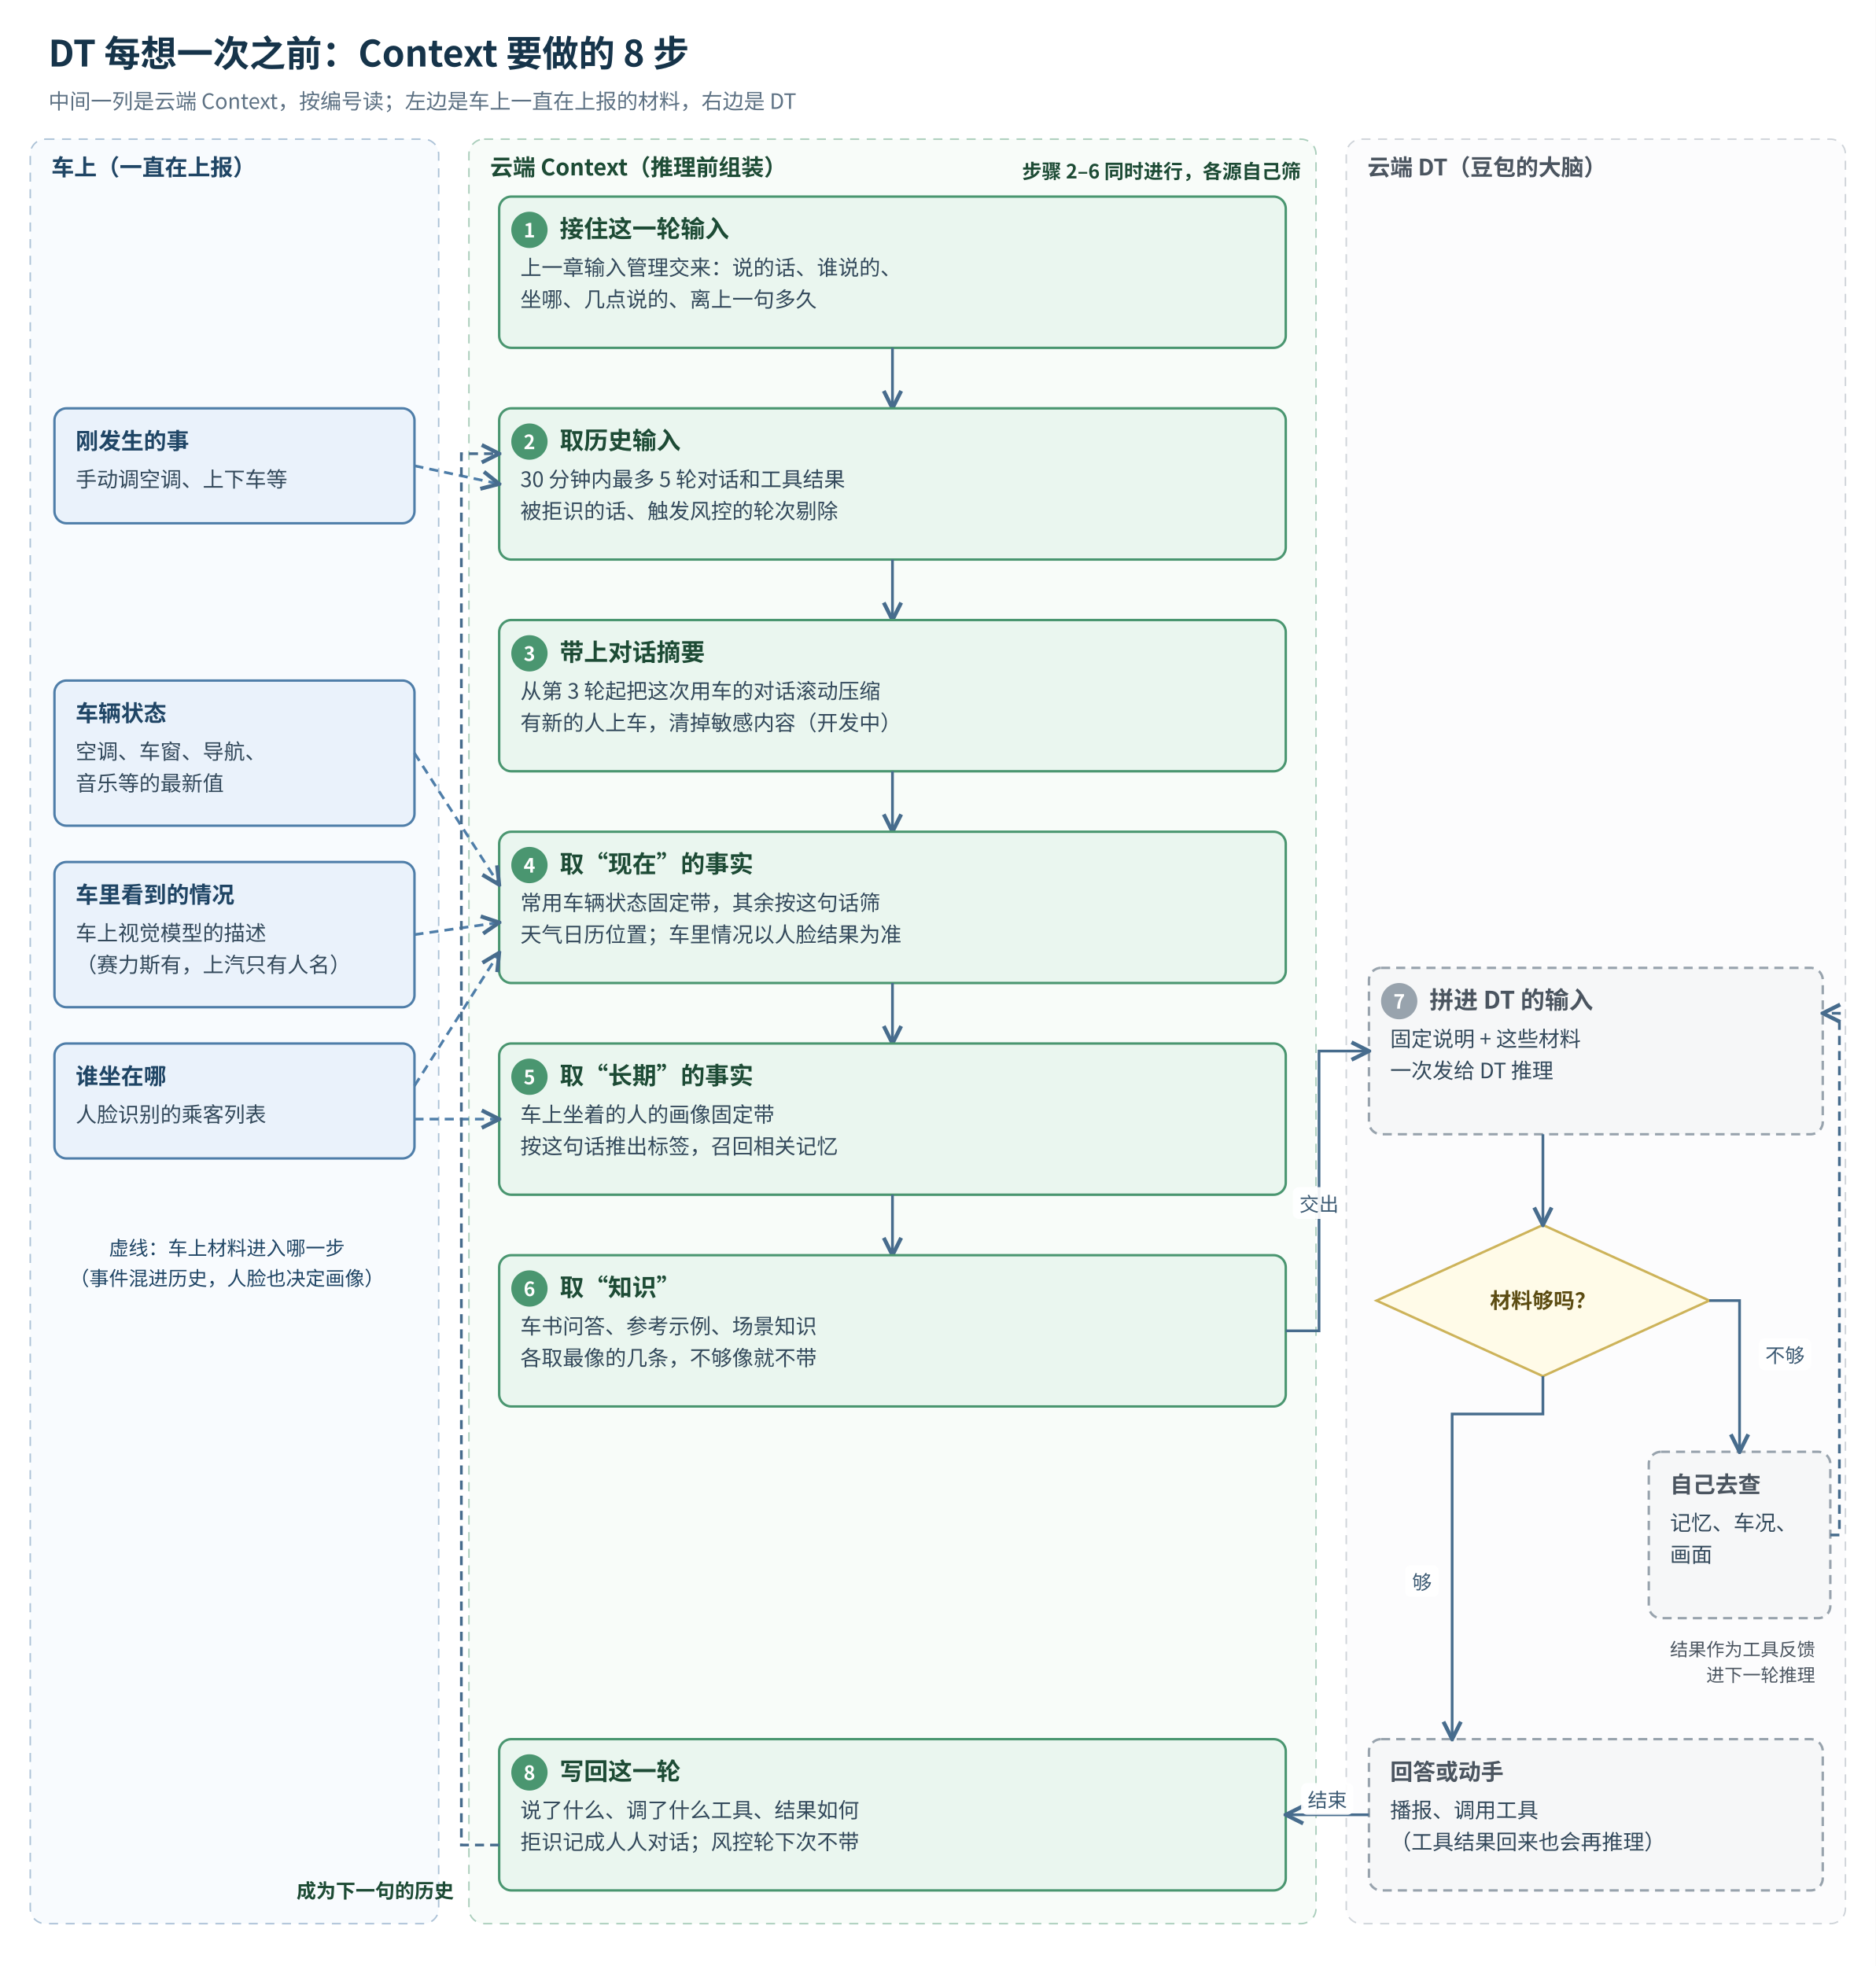
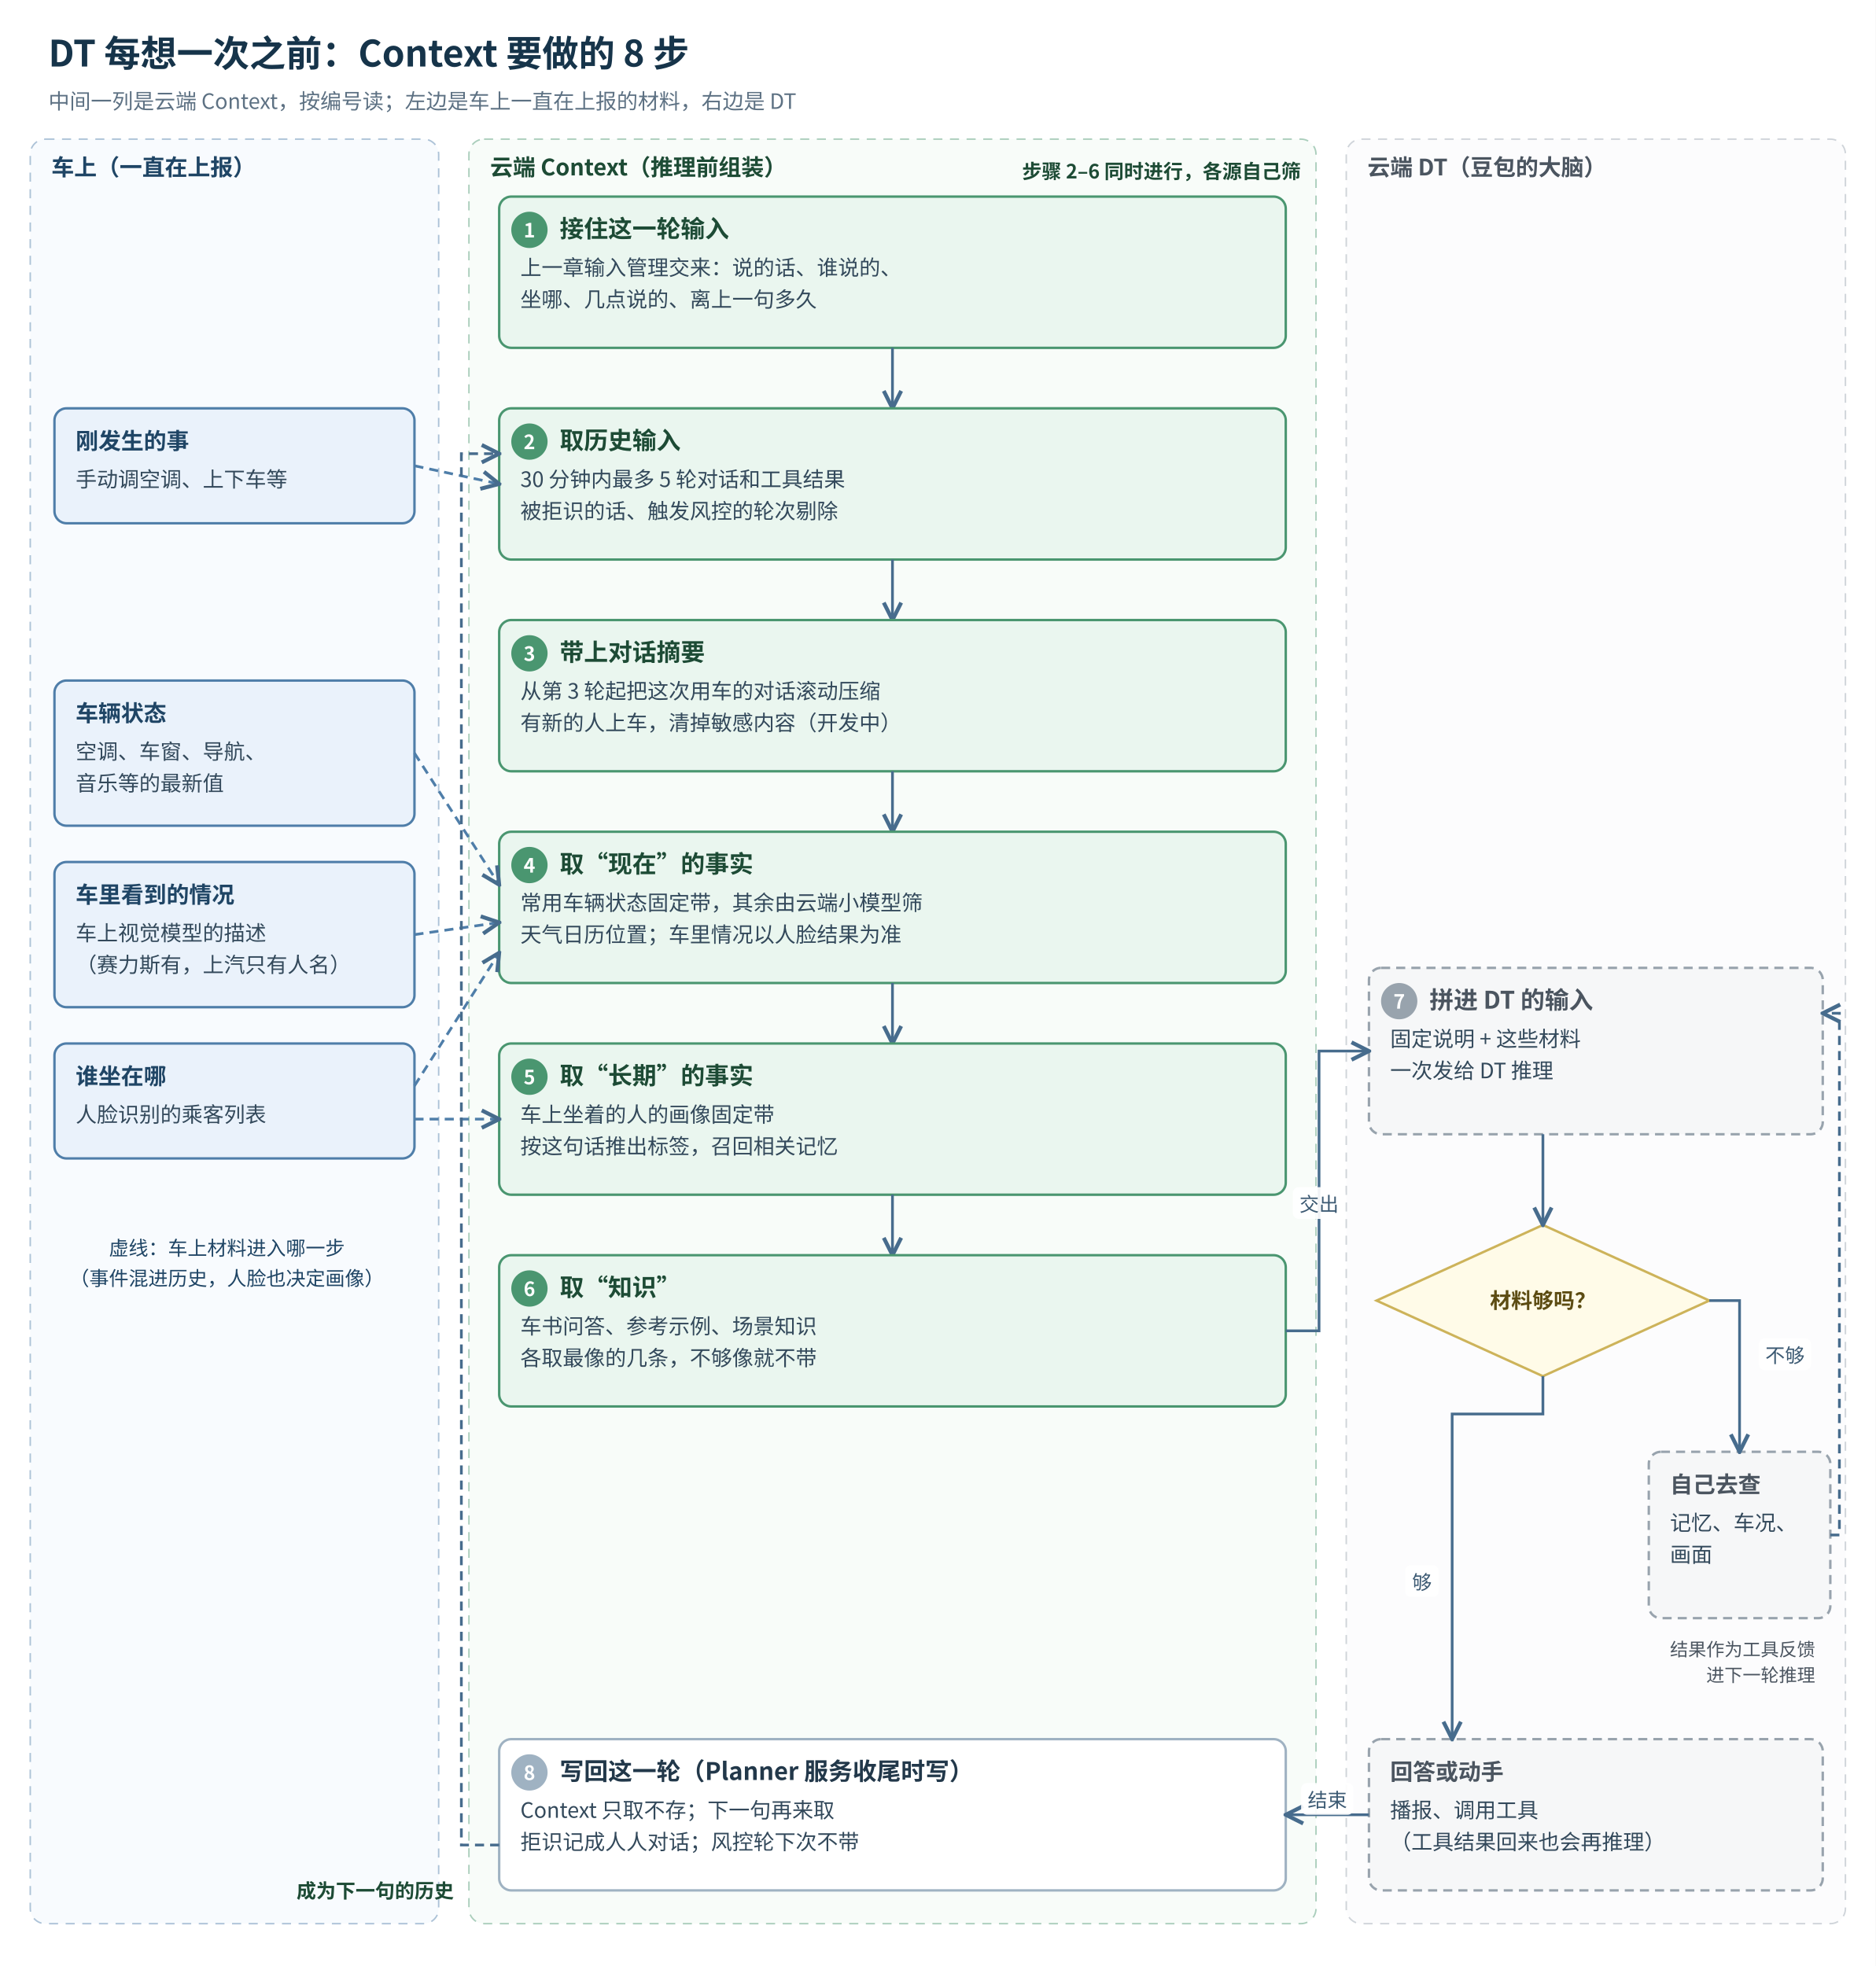
<svg xmlns="http://www.w3.org/2000/svg" width="1240" height="1300" viewBox="0 0 1240 1300" role="img" aria-label="DT 每想一次之前：Context 要做的 8 步">
  <defs>
    <marker id="arr" viewBox="0 0 10 10" refX="9" refY="5" markerWidth="8" markerHeight="8" orient="auto-start-reverse">
      <path d="M1 1L9 5L1 9" fill="none" stroke="#476c8d" stroke-width="1.8" />
    </marker>
  </defs>
  <g font-family="PingFang SC,Microsoft YaHei,Noto Sans CJK SC,Arial,sans-serif">
    <rect width="1240" height="1300" fill="#ffffff" />
    <text x="32" y="44" font-size="24" fill="#16344a" font-weight="650" text-anchor="start">DT 每想一次之前：Context 要做的 8 步</text>
    <text x="32" y="72" font-size="14" fill="#5d7183" font-weight="400" text-anchor="start">中间一列是云端 Context，按编号读；左边是车上一直在上报的材料，右边是 DT</text>
    <rect x="20" y="92" width="270" height="1180" rx="10" fill="#eaf2fb" fill-opacity=".35" stroke="#4f7ea9" stroke-opacity=".45" stroke-dasharray="6 5" />
    <text x="34" y="116" font-size="15" fill="#1f4565" font-weight="650" text-anchor="start">车上（一直在上报）</text>
    <rect x="310" y="92" width="560" height="1180" rx="10" fill="#eaf6ef" fill-opacity=".35" stroke="#4a9670" stroke-opacity=".45" stroke-dasharray="6 5" />
    <text x="324" y="116" font-size="15" fill="#1d4b35" font-weight="650" text-anchor="start">云端 Context（推理前组装）</text>
    <rect x="890" y="92" width="330" height="1180" rx="10" fill="#f6f7f8" fill-opacity=".35" stroke="#98a3ad" stroke-opacity=".45" stroke-dasharray="6 5" />
    <text x="904" y="116" font-size="15" fill="#4b5560" font-weight="650" text-anchor="start">云端 DT（豆包的大脑）</text>
    <rect x="36" y="270" width="238" height="76" rx="8" fill="#eaf2fb" stroke="#4f7ea9" stroke-width="1.6" />
    <text x="50" y="297" font-size="15" fill="#1f4565" font-weight="650" text-anchor="start">刚发生的事</text>
    <text x="50" y="322" font-size="14" fill="#33495b" font-weight="400" text-anchor="start">手动调空调、上下车等</text>
    <rect x="36" y="450" width="238" height="96" rx="8" fill="#eaf2fb" stroke="#4f7ea9" stroke-width="1.6" />
    <text x="50" y="477" font-size="15" fill="#1f4565" font-weight="650" text-anchor="start">车辆状态</text>
    <text x="50" y="502" font-size="14" fill="#33495b" font-weight="400" text-anchor="start">空调、车窗、导航、</text>
    <text x="50" y="523" font-size="14" fill="#33495b" font-weight="400" text-anchor="start">音乐等的最新值</text>
    <rect x="36" y="570" width="238" height="96" rx="8" fill="#eaf2fb" stroke="#4f7ea9" stroke-width="1.6" />
    <text x="50" y="597" font-size="15" fill="#1f4565" font-weight="650" text-anchor="start">车里看到的情况</text>
    <text x="50" y="622" font-size="14" fill="#33495b" font-weight="400" text-anchor="start">车上视觉模型的描述</text>
    <text x="50" y="643" font-size="14" fill="#33495b" font-weight="400" text-anchor="start">（赛力斯有，上汽只有人名）</text>
    <rect x="36" y="690" width="238" height="76" rx="8" fill="#eaf2fb" stroke="#4f7ea9" stroke-width="1.6" />
    <text x="50" y="717" font-size="15" fill="#1f4565" font-weight="650" text-anchor="start">谁坐在哪</text>
    <text x="50" y="742" font-size="14" fill="#33495b" font-weight="400" text-anchor="start">人脸识别的乘客列表</text>
    <rect x="330" y="130" width="520" height="100" rx="8" fill="#eaf6ef" stroke="#4a9670" stroke-width="1.6" />
    <circle cx="350" cy="152" r="12" fill="#4a9670" />
    <text x="350" y="157" font-size="13" fill="#fff" font-weight="700" text-anchor="middle">1</text>
    <text x="370" y="157" font-size="16" fill="#1d4b35" font-weight="650" text-anchor="start">接住这一轮输入</text>
    <text x="344" y="182" font-size="14" fill="#33495b" font-weight="400" text-anchor="start">上一章输入管理交来：说的话、谁说的、</text>
    <text x="344" y="203" font-size="14" fill="#33495b" font-weight="400" text-anchor="start">坐哪、几点说的、离上一句多久</text>
    <path d="M590,230 L590,270" fill="none" stroke="#476c8d" stroke-width="1.8" marker-end="url(#arr)" />
    <rect x="330" y="270" width="520" height="100" rx="8" fill="#eaf6ef" stroke="#4a9670" stroke-width="1.6" />
    <circle cx="350" cy="292" r="12" fill="#4a9670" />
    <text x="350" y="297" font-size="13" fill="#fff" font-weight="700" text-anchor="middle">2</text>
    <text x="370" y="297" font-size="16" fill="#1d4b35" font-weight="650" text-anchor="start">取历史输入</text>
    <text x="344" y="322" font-size="14" fill="#33495b" font-weight="400" text-anchor="start">30 分钟内最多 5 轮对话和工具结果</text>
    <text x="344" y="343" font-size="14" fill="#33495b" font-weight="400" text-anchor="start">被拒识的话、触发风控的轮次剔除</text>
    <path d="M590,370 L590,410" fill="none" stroke="#476c8d" stroke-width="1.8" marker-end="url(#arr)" />
    <rect x="330" y="410" width="520" height="100" rx="8" fill="#eaf6ef" stroke="#4a9670" stroke-width="1.6" />
    <circle cx="350" cy="432" r="12" fill="#4a9670" />
    <text x="350" y="437" font-size="13" fill="#fff" font-weight="700" text-anchor="middle">3</text>
    <text x="370" y="437" font-size="16" fill="#1d4b35" font-weight="650" text-anchor="start">带上对话摘要</text>
    <text x="344" y="462" font-size="14" fill="#33495b" font-weight="400" text-anchor="start">从第 3 轮起把这次用车的对话滚动压缩</text>
    <text x="344" y="483" font-size="14" fill="#33495b" font-weight="400" text-anchor="start">有新的人上车，清掉敏感内容（开发中）</text>
    <path d="M590,510 L590,550" fill="none" stroke="#476c8d" stroke-width="1.8" marker-end="url(#arr)" />
    <rect x="330" y="550" width="520" height="100" rx="8" fill="#eaf6ef" stroke="#4a9670" stroke-width="1.6" />
    <circle cx="350" cy="572" r="12" fill="#4a9670" />
    <text x="350" y="577" font-size="13" fill="#fff" font-weight="700" text-anchor="middle">4</text>
    <text x="370" y="577" font-size="16" fill="#1d4b35" font-weight="650" text-anchor="start">取“现在”的事实</text>
-     <text x="344" y="602" font-size="14" fill="#33495b" font-weight="400" text-anchor="start">常用车辆状态固定带，其余按这句话筛</text>
+     <text x="344" y="602" font-size="14" fill="#33495b" font-weight="400" text-anchor="start">常用车辆状态固定带，其余由云端小模型筛</text>
    <text x="344" y="623" font-size="14" fill="#33495b" font-weight="400" text-anchor="start">天气日历位置；车里情况以人脸结果为准</text>
    <path d="M590,650 L590,690" fill="none" stroke="#476c8d" stroke-width="1.8" marker-end="url(#arr)" />
    <rect x="330" y="690" width="520" height="100" rx="8" fill="#eaf6ef" stroke="#4a9670" stroke-width="1.6" />
    <circle cx="350" cy="712" r="12" fill="#4a9670" />
    <text x="350" y="717" font-size="13" fill="#fff" font-weight="700" text-anchor="middle">5</text>
    <text x="370" y="717" font-size="16" fill="#1d4b35" font-weight="650" text-anchor="start">取“长期”的事实</text>
    <text x="344" y="742" font-size="14" fill="#33495b" font-weight="400" text-anchor="start">车上坐着的人的画像固定带</text>
    <text x="344" y="763" font-size="14" fill="#33495b" font-weight="400" text-anchor="start">按这句话推出标签，召回相关记忆</text>
    <path d="M590,790 L590,830" fill="none" stroke="#476c8d" stroke-width="1.8" marker-end="url(#arr)" />
    <rect x="330" y="830" width="520" height="100" rx="8" fill="#eaf6ef" stroke="#4a9670" stroke-width="1.6" />
    <circle cx="350" cy="852" r="12" fill="#4a9670" />
    <text x="350" y="857" font-size="13" fill="#fff" font-weight="700" text-anchor="middle">6</text>
    <text x="370" y="857" font-size="16" fill="#1d4b35" font-weight="650" text-anchor="start">取“知识”</text>
    <text x="344" y="882" font-size="14" fill="#33495b" font-weight="400" text-anchor="start">车书问答、参考示例、场景知识</text>
    <text x="344" y="903" font-size="14" fill="#33495b" font-weight="400" text-anchor="start">各取最像的几条，不够像就不带</text>
    <text x="860" y="118" font-size="13" fill="#1d4b35" font-weight="600" text-anchor="end">步骤 2–6 同时进行，各源自己筛</text>
    <path d="M274,308 L330,320" fill="none" stroke="#4f7ea9" stroke-width="1.8" stroke-dasharray="6 4" marker-end="url(#arr)" />
    <path d="M274,498 L330,585" fill="none" stroke="#4f7ea9" stroke-width="1.8" stroke-dasharray="6 4" marker-end="url(#arr)" />
    <path d="M274,618 L330,610" fill="none" stroke="#4f7ea9" stroke-width="1.8" stroke-dasharray="6 4" marker-end="url(#arr)" />
    <path d="M274,718 L330,630" fill="none" stroke="#4f7ea9" stroke-width="1.8" stroke-dasharray="6 4" marker-end="url(#arr)" />
    <path d="M274,740 L330,740" fill="none" stroke="#4f7ea9" stroke-width="1.8" stroke-dasharray="6 4" marker-end="url(#arr)" />
    <text x="150" y="830" font-size="13" fill="#1f4565" font-weight="500" text-anchor="middle">虚线：车上材料进入哪一步</text>
    <text x="150" y="850" font-size="13" fill="#1f4565" font-weight="500" text-anchor="middle">（事件混进历史，人脸也决定画像）</text>
    <rect x="905" y="640" width="300" height="110" rx="8" fill="#f6f7f8" stroke="#98a3ad" stroke-width="1.6" stroke-dasharray="6 4" />
    <circle cx="925" cy="662" r="12" fill="#98a3ad" />
    <text x="925" y="667" font-size="13" fill="#fff" font-weight="700" text-anchor="middle">7</text>
    <text x="945" y="667" font-size="16" fill="#4b5560" font-weight="650" text-anchor="start">拼进 DT 的输入</text>
    <text x="919" y="692" font-size="14" fill="#33495b" font-weight="400" text-anchor="start">固定说明 + 这些材料</text>
    <text x="919" y="713" font-size="14" fill="#33495b" font-weight="400" text-anchor="start">一次发给 DT 推理</text>
    <path d="M850,880 L872,880 L872,695 L905,695" fill="none" stroke="#476c8d" stroke-width="1.8" marker-end="url(#arr)" />
    <rect x="854.65" y="785" width="34.7" height="21" rx="4" fill="#ffffff" fill-opacity=".92" />
    <text x="872" y="801" font-size="13" fill="#3c5a73" font-weight="500" text-anchor="middle">交出</text>
    <polygon points="1020,810.0 1130.0,860 1020,910.0 910.0,860" fill="#fffbe8" stroke="#cdb35a" stroke-width="1.6" />
    <text x="1020" y="865" font-size="14" fill="#5c4c12" font-weight="600" text-anchor="middle">材料够吗？</text>
    <path d="M1020,750 L1020,810" fill="none" stroke="#476c8d" stroke-width="1.8" marker-end="url(#arr)" />
    <rect x="1090" y="960" width="120" height="110" rx="8" fill="#f6f7f8" stroke="#98a3ad" stroke-width="1.6" stroke-dasharray="6 4" />
    <text x="1104" y="987" font-size="15" fill="#4b5560" font-weight="650" text-anchor="start">自己去查</text>
    <text x="1104" y="1012" font-size="14" fill="#33495b" font-weight="400" text-anchor="start">记忆、车况、</text>
    <text x="1104" y="1033" font-size="14" fill="#33495b" font-weight="400" text-anchor="start">画面</text>
    <path d="M1130,860 L1150,860 L1150,960" fill="none" stroke="#476c8d" stroke-width="1.8" marker-end="url(#arr)" />
    <rect x="1162.65" y="885" width="34.7" height="21" rx="4" fill="#ffffff" fill-opacity=".92" />
    <text x="1180" y="901" font-size="13" fill="#3c5a73" font-weight="500" text-anchor="middle">不够</text>
    <path d="M1210,1015 L1216,1015 L1216,670 L1205,670" fill="none" stroke="#476c8d" stroke-width="1.8" stroke-dasharray="6 4" marker-end="url(#arr)" />
    <text x="1200" y="1095" font-size="12" fill="#4b5560" font-weight="500" text-anchor="end">结果作为工具反馈</text>
    <text x="1200" y="1112" font-size="12" fill="#4b5560" font-weight="500" text-anchor="end">进下一轮推理</text>
    <rect x="905" y="1150" width="300" height="100" rx="8" fill="#f6f7f8" stroke="#98a3ad" stroke-width="1.6" stroke-dasharray="6 4" />
    <text x="919" y="1177" font-size="15" fill="#4b5560" font-weight="650" text-anchor="start">回答或动手</text>
    <text x="919" y="1202" font-size="14" fill="#33495b" font-weight="400" text-anchor="start">播报、调用工具</text>
    <text x="919" y="1223" font-size="14" fill="#33495b" font-weight="400" text-anchor="start">（工具结果回来也会再推理）</text>
    <path d="M1020,910 L1020,935 L960,935 L960,1150" fill="none" stroke="#476c8d" stroke-width="1.8" marker-end="url(#arr)" />
    <rect x="928.825" y="1035" width="22.35" height="21" rx="4" fill="#ffffff" fill-opacity=".92" />
    <text x="940" y="1051" font-size="13" fill="#3c5a73" font-weight="500" text-anchor="middle">够</text>
-     <rect x="330" y="1150" width="520" height="100" rx="8" fill="#eaf6ef" stroke="#4a9670" stroke-width="1.6" />
-     <circle cx="350" cy="1172" r="12" fill="#4a9670" />
+     <rect x="330" y="1150" width="520" height="100" rx="8" fill="#ffffff" stroke="#9fb2c2" stroke-width="1.6" />
+     <circle cx="350" cy="1172" r="12" fill="#9fb2c2" />
    <text x="350" y="1177" font-size="13" fill="#fff" font-weight="700" text-anchor="middle">8</text>
-     <text x="370" y="1177" font-size="16" fill="#1d4b35" font-weight="650" text-anchor="start">写回这一轮</text>
-     <text x="344" y="1202" font-size="14" fill="#33495b" font-weight="400" text-anchor="start">说了什么、调了什么工具、结果如何</text>
+     <text x="370" y="1177" font-size="16" fill="#22384a" font-weight="650" text-anchor="start">写回这一轮（Planner 服务收尾时写）</text>
+     <text x="344" y="1202" font-size="14" fill="#33495b" font-weight="400" text-anchor="start">Context 只取不存；下一句再来取</text>
    <text x="344" y="1223" font-size="14" fill="#33495b" font-weight="400" text-anchor="start">拒识记成人人对话；风控轮下次不带</text>
    <path d="M905,1200 L850,1200" fill="none" stroke="#476c8d" stroke-width="1.8" marker-end="url(#arr)" />
    <rect x="860.15" y="1179.0" width="34.7" height="21" rx="4" fill="#ffffff" fill-opacity=".92" />
    <text x="877.5" y="1195.0" font-size="13" fill="#3c5a73" font-weight="500" text-anchor="middle">结束</text>
    <path d="M330,1220 L305,1220 L305,300 L330,300" fill="none" stroke="#476c8d" stroke-width="1.8" stroke-dasharray="6 4" marker-end="url(#arr)" />
    <text x="300" y="1255" font-size="13" fill="#1d4b35" font-weight="600" text-anchor="end">成为下一句的历史</text>
  </g>
</svg>
